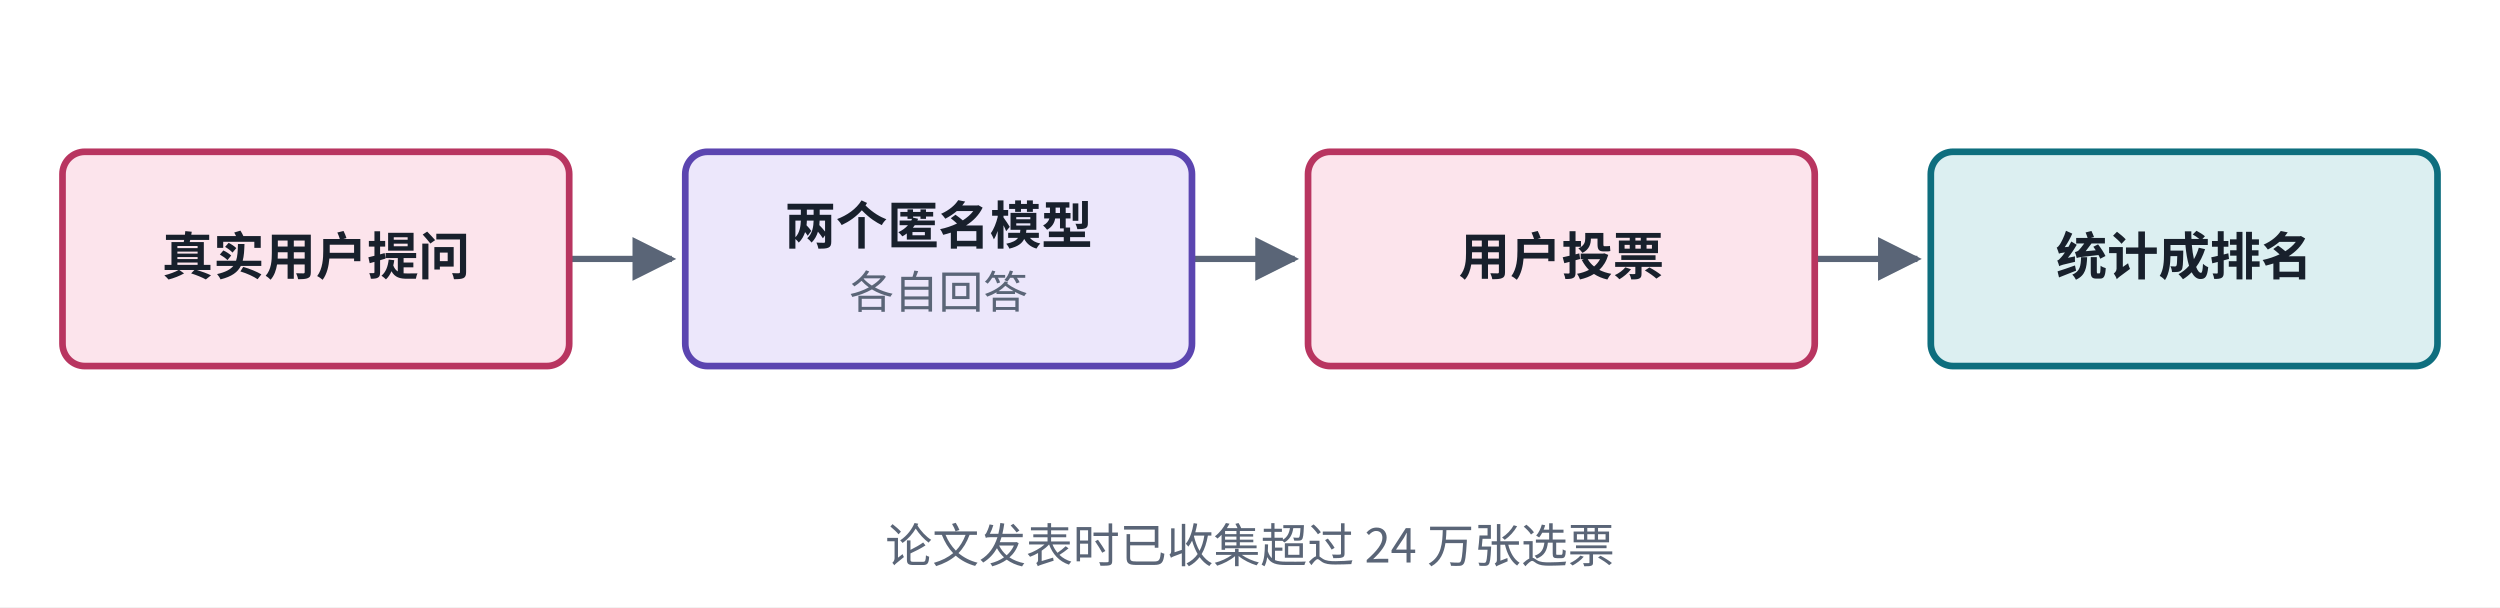
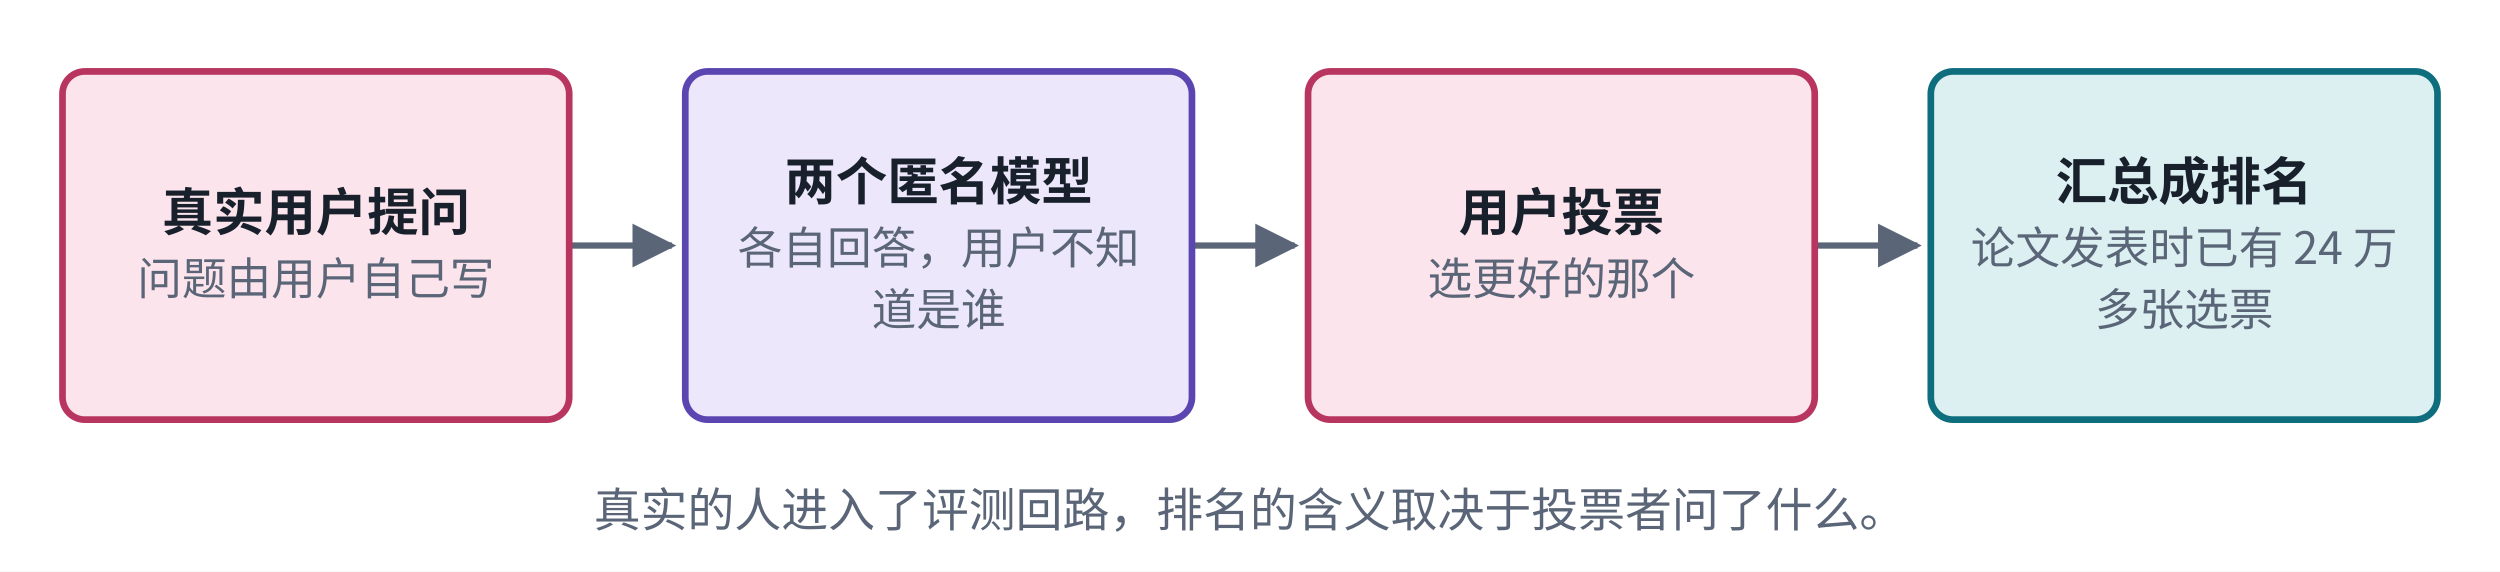
- <svg xmlns="http://www.w3.org/2000/svg" viewBox="0 0 560 136" width="560" height="136" role="img" aria-label="Chatbot Arena 结构">
+ <svg xmlns="http://www.w3.org/2000/svg" viewBox="0 0 560 128" width="560" height="128" role="img" aria-label="Chatbot Arena 结构">
  <defs>
    <marker id="ah-cardr4" viewBox="0 0 10 10" refX="9" refY="5" markerWidth="7" markerHeight="7" orient="auto-start-reverse">
      <path d="M0,0 L10,5 L0,10 z" fill="#5A6577" />
    </marker>
  </defs>
-   <rect x="0" y="0" width="560" height="136" fill="#ffffff" />
-   <path d="M127.5,58 L150.5,58" fill="none" stroke="#5A6577" stroke-width="1.4" marker-end="url(#ah-cardr4)" />
-   <path d="M267,58 L290,58" fill="none" stroke="#5A6577" stroke-width="1.4" marker-end="url(#ah-cardr4)" />
-   <path d="M406.5,58 L429.5,58" fill="none" stroke="#5A6577" stroke-width="1.4" marker-end="url(#ah-cardr4)" />
-   <rect x="14" y="34" width="113.5" height="48" rx="5" fill="#FCE4EC" stroke="#B83560" stroke-width="1.5" />
-   <rect x="153.5" y="34" width="113.5" height="48" rx="5" fill="#ECE7FB" stroke="#5B45B0" stroke-width="1.5" />
-   <rect x="293" y="34" width="113.5" height="48" rx="5" fill="#FCE4EC" stroke="#B83560" stroke-width="1.5" />
-   <rect x="432.5" y="34" width="113.5" height="48" rx="5" fill="#DCEFF1" stroke="#0E6E7E" stroke-width="1.5" />
-   <text x="70.75" y="61.565" text-anchor="middle" font-size="11.5" font-weight="600" fill="#18202C" font-family="PingFang SC, Noto Sans CJK SC, Microsoft YaHei, sans-serif">真实用户提问</text>
-   <text x="210.25" y="54.665" text-anchor="middle" font-size="11.5" font-weight="600" fill="#18202C" font-family="PingFang SC, Noto Sans CJK SC, Microsoft YaHei, sans-serif">两个匿名模型</text>
-   <text x="210.25" y="69.035" text-anchor="middle" font-size="10" font-weight="400" fill="#5A6577" font-family="PingFang SC, Noto Sans CJK SC, Microsoft YaHei, sans-serif">各自回答</text>
-   <text x="349.75" y="61.565" text-anchor="middle" font-size="11.5" font-weight="600" fill="#18202C" font-family="PingFang SC, Noto Sans CJK SC, Microsoft YaHei, sans-serif">用户投票</text>
-   <text x="489.25" y="61.565" text-anchor="middle" font-size="11.5" font-weight="600" fill="#18202C" font-family="PingFang SC, Noto Sans CJK SC, Microsoft YaHei, sans-serif">统计成排名</text>
-   <text x="280" y="126" text-anchor="middle" font-size="10.5" font-weight="500" fill="#5A6577" font-family="PingFang SC, Noto Sans CJK SC, Microsoft YaHei, sans-serif">论文发表时已收集超过 24 万张选票</text>
+   <rect x="0" y="0" width="560" height="128" fill="#ffffff" />
+   <path d="M127.5,55 L150.5,55" fill="none" stroke="#5A6577" stroke-width="1.4" marker-end="url(#ah-cardr4)" />
+   <path d="M267,55 L290,55" fill="none" stroke="#5A6577" stroke-width="1.4" marker-end="url(#ah-cardr4)" />
+   <path d="M406.5,55 L429.5,55" fill="none" stroke="#5A6577" stroke-width="1.4" marker-end="url(#ah-cardr4)" />
+   <rect x="14" y="16" width="113.5" height="78" rx="5" fill="#FCE4EC" stroke="#B83560" stroke-width="1.5" />
+   <rect x="153.5" y="16" width="113.5" height="78" rx="5" fill="#ECE7FB" stroke="#5B45B0" stroke-width="1.5" />
+   <rect x="293" y="16" width="113.5" height="78" rx="5" fill="#FCE4EC" stroke="#B83560" stroke-width="1.5" />
+   <rect x="432.5" y="16" width="113.5" height="78" rx="5" fill="#DCEFF1" stroke="#0E6E7E" stroke-width="1.5" />
+   <text x="70.75" y="51.665" text-anchor="middle" font-size="11.5" font-weight="600" fill="#18202C" font-family="PingFang SC, Noto Sans CJK SC, Microsoft YaHei, sans-serif">真实用户提问</text>
+   <text x="70.75" y="66.035" text-anchor="middle" font-size="10" font-weight="400" fill="#5A6577" font-family="PingFang SC, Noto Sans CJK SC, Microsoft YaHei, sans-serif">问题由用户自己写</text>
+   <text x="210.25" y="44.765" text-anchor="middle" font-size="11.5" font-weight="600" fill="#18202C" font-family="PingFang SC, Noto Sans CJK SC, Microsoft YaHei, sans-serif">两个匿名模型</text>
+   <text x="210.25" y="59.135" text-anchor="middle" font-size="10" font-weight="400" fill="#5A6577" font-family="PingFang SC, Noto Sans CJK SC, Microsoft YaHei, sans-serif">各自回答，用户不知</text>
+   <text x="210.25" y="72.935" text-anchor="middle" font-size="10" font-weight="400" fill="#5A6577" font-family="PingFang SC, Noto Sans CJK SC, Microsoft YaHei, sans-serif">道是谁</text>
+   <text x="349.75" y="51.665" text-anchor="middle" font-size="11.5" font-weight="600" fill="#18202C" font-family="PingFang SC, Noto Sans CJK SC, Microsoft YaHei, sans-serif">用户投票</text>
+   <text x="349.75" y="66.035" text-anchor="middle" font-size="10" font-weight="400" fill="#5A6577" font-family="PingFang SC, Noto Sans CJK SC, Microsoft YaHei, sans-serif">选更好的那个</text>
+   <text x="489.25" y="44.765" text-anchor="middle" font-size="11.5" font-weight="600" fill="#18202C" font-family="PingFang SC, Noto Sans CJK SC, Microsoft YaHei, sans-serif">汇总成排名</text>
+   <text x="489.25" y="59.135" text-anchor="middle" font-size="10" font-weight="400" fill="#5A6577" font-family="PingFang SC, Noto Sans CJK SC, Microsoft YaHei, sans-serif">论文发表时已有 24 万</text>
+   <text x="489.25" y="72.935" text-anchor="middle" font-size="10" font-weight="400" fill="#5A6577" font-family="PingFang SC, Noto Sans CJK SC, Microsoft YaHei, sans-serif">多张选票</text>
+   <text x="280" y="118" text-anchor="middle" font-size="10.5" font-weight="500" fill="#5A6577" font-family="PingFang SC, Noto Sans CJK SC, Microsoft YaHei, sans-serif">真实的人进入了评测回路，排名的含义取决于投票者问了什么。</text>
</svg>
